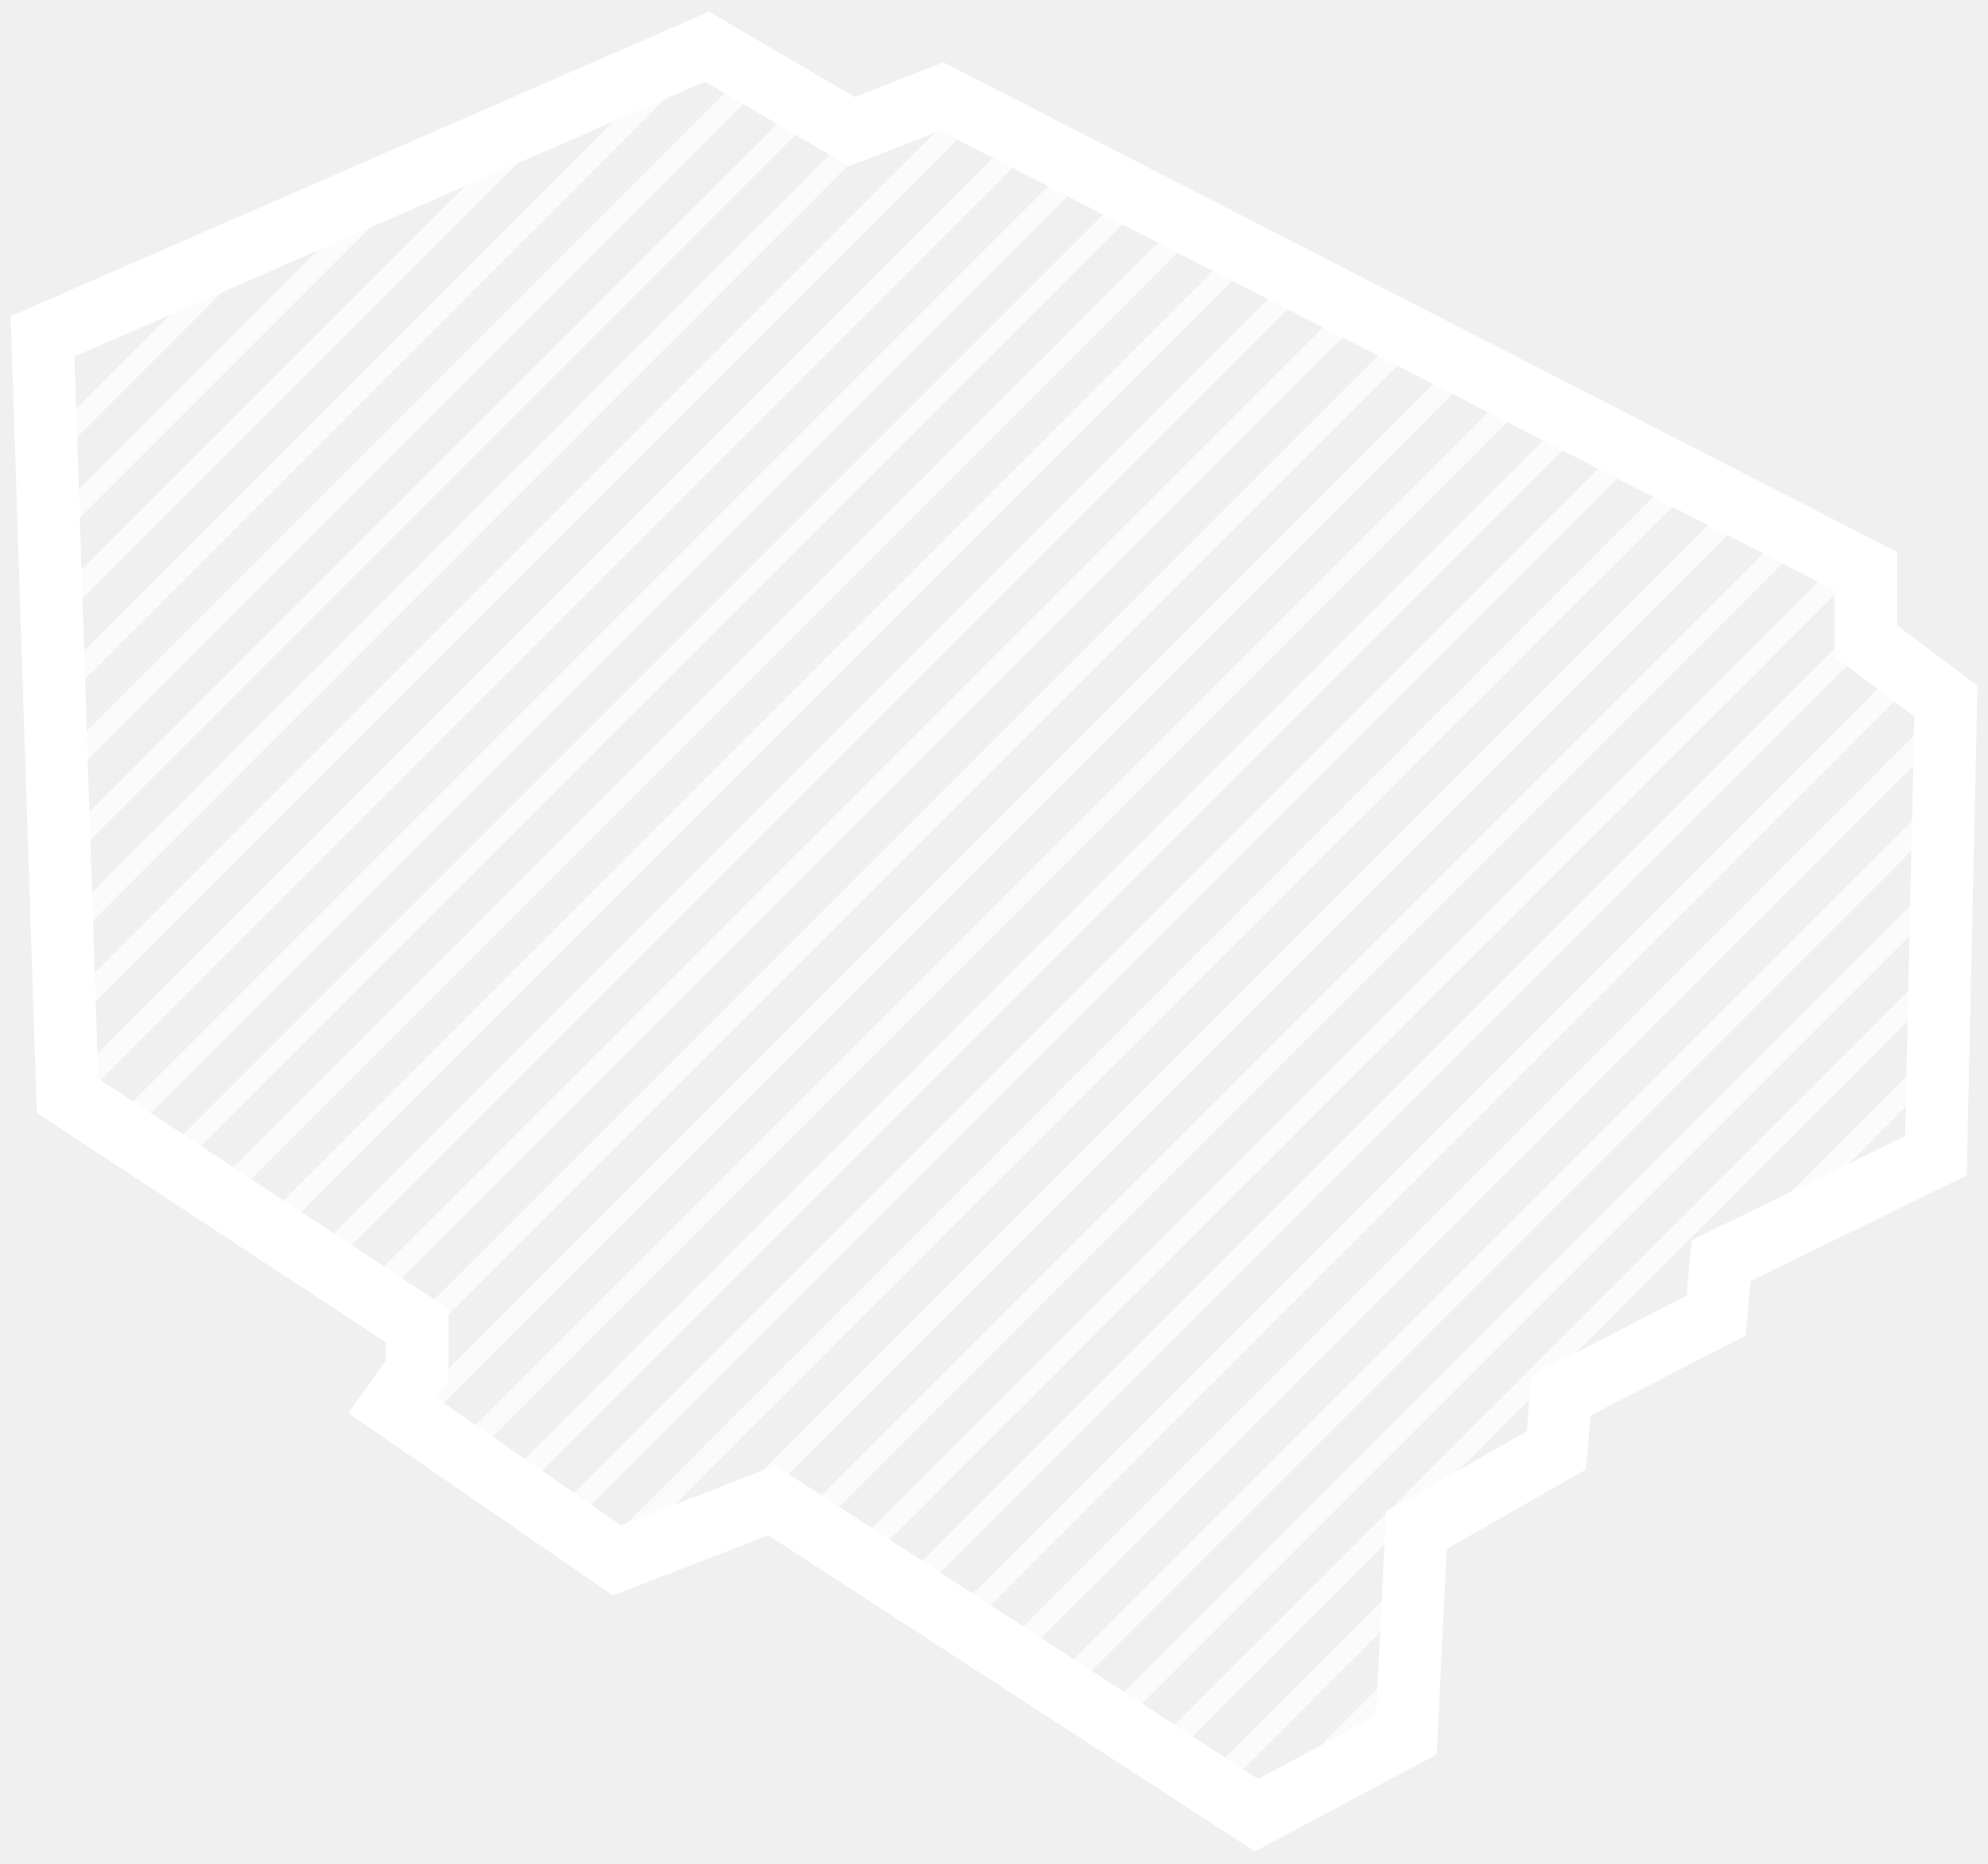
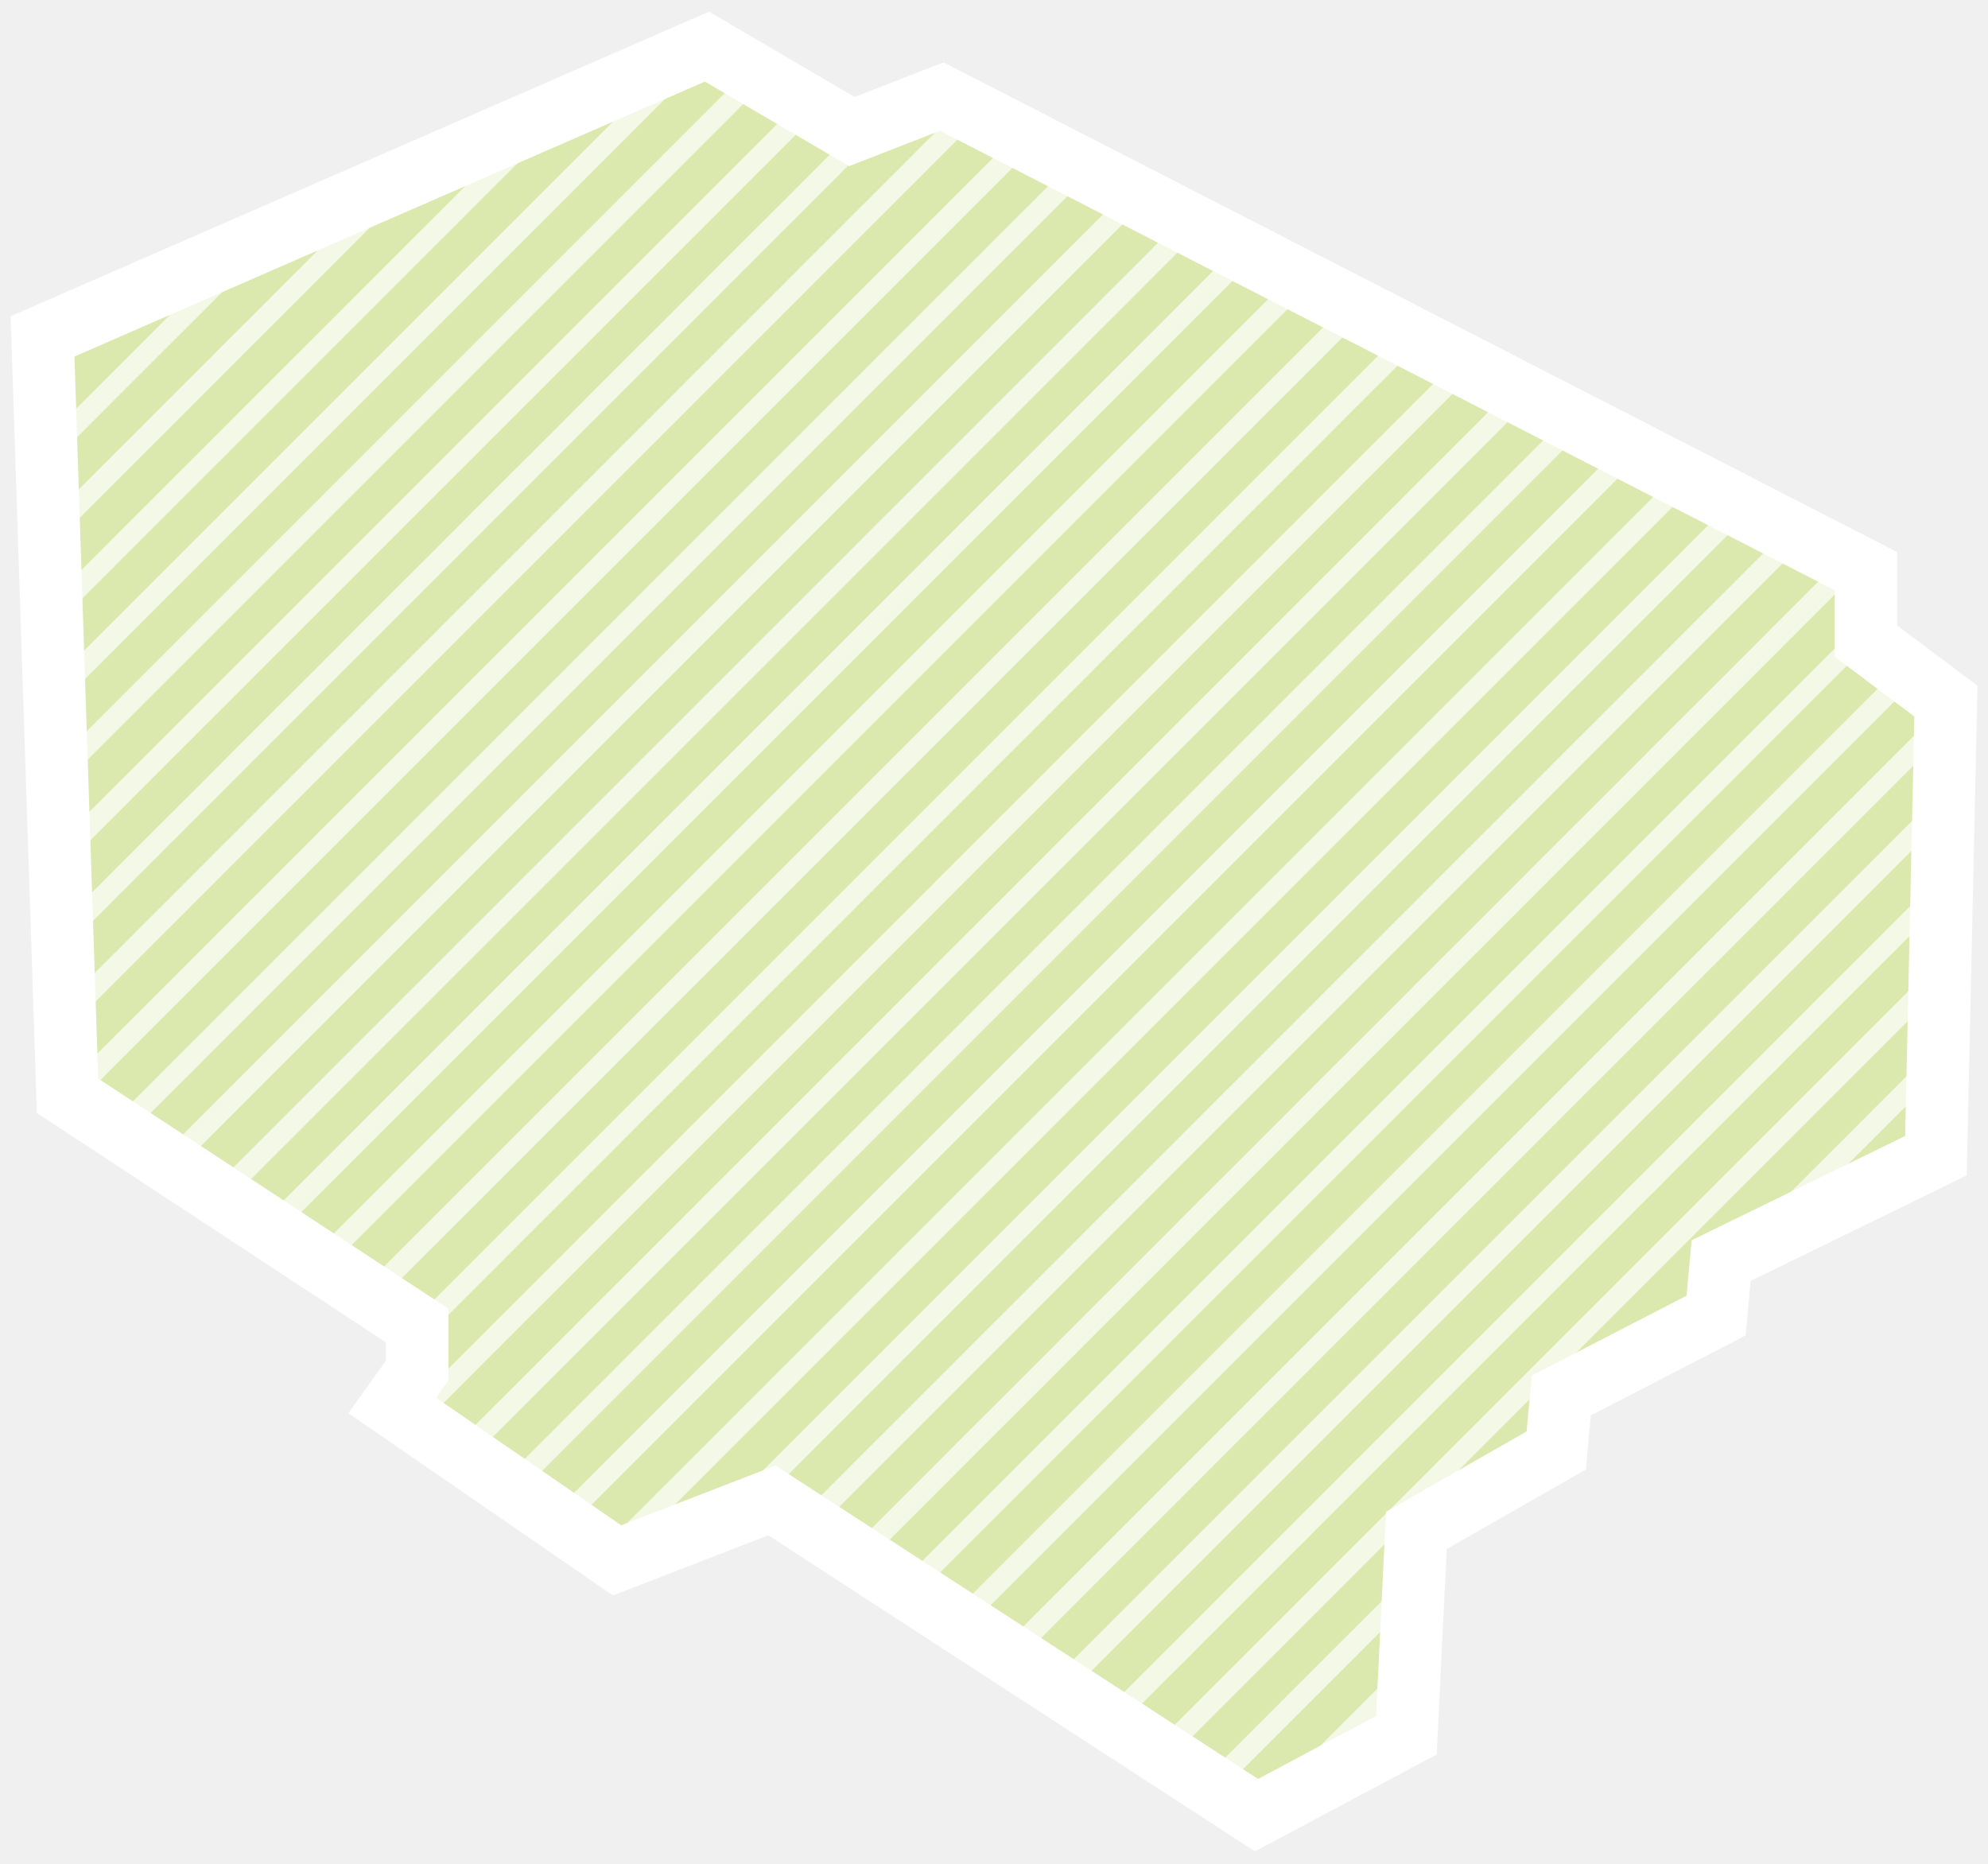
<svg xmlns="http://www.w3.org/2000/svg" version="1.1" x="0px" y="0px" viewBox="0 0 95.506 89.52" style="enable-background:new 0 0 95.506 89.52;" xml:space="preserve">
  <defs>
    <pattern id="linesPattern" patternUnits="userSpaceOnUse" width="4" height="4">
-       <rect width="4" height="4" fill="#bbdb4a" style="opacity:0.4;height:auto;overflow-x:visible;overflow-y:visible;width:auto;perspective-origin:0px 0px;-webkit-perspective-origin:0px 0px;transform-origin:0px 0px;-webkit-transform-origin:0px 0px;fill:#bbdb4a;" />
-       <path d="M 0,4 l 4,-4 M -1,1 l 2,-2 M 3,5 l 2,-2" stroke-width="1" shape-rendering="auto" stroke="#ffffff" stroke-linecap="square" style="opacity:0.7;height:auto;overflow-x:visible;overflow-y:visible;width:auto;perspective-origin:0px 0px;-webkit-perspective-origin:0px 0px;transform-origin:0px 0px;-webkit-transform-origin:0px 0px;stroke:#ffffff;stroke-linecap:square;stroke-width:1px;" />
+       <rect width="4" height="4" fill="#bbdb4a" style="opacity:0.4;overflow-x:visible;overflow-y:visible;perspective-origin:0px 0px;-webkit-perspective-origin:0px 0px;transform-origin:0px 0px;-webkit-transform-origin:0px 0px;fill:#bbdb4a;" />
+       <path d="M 0,4 l 4,-4 M -1,1 l 2,-2 M 3,5 l 2,-2" stroke-width="1" shape-rendering="auto" stroke="#ffffff" stroke-linecap="square" style="opacity:0.7;overflow-x:visible;overflow-y:visible;perspective-origin:0px 0px;-webkit-perspective-origin:0px 0px;transform-origin:0px 0px;-webkit-transform-origin:0px 0px;stroke:#ffffff;stroke-linecap:square;stroke-width:1px;" />
    </pattern>
  </defs>
  <g>
    <path style="fill-rule:evenodd;clip-rule:evenodd;fill:url(#linesPattern);stroke:#ffffff;stroke-width:3;stroke-miterlimit:10;" d="M3.244,52.64   l16.8,11.04v2.16l-1.2,1.68l10.8,7.44l7.44-2.88l23.28,15.12l7.2-3.84l0.48-9.84l6.72-3.84l0.24-2.64l7.44-3.84l0.24-2.64   l10.32-5.04l0.48-21.84l-3.84-2.88v-3.36l-44.4-22.8l-4.32,1.68l-6.96-4.08L2.044,16.16L3.244,52.64z" />
  </g>
</svg>
